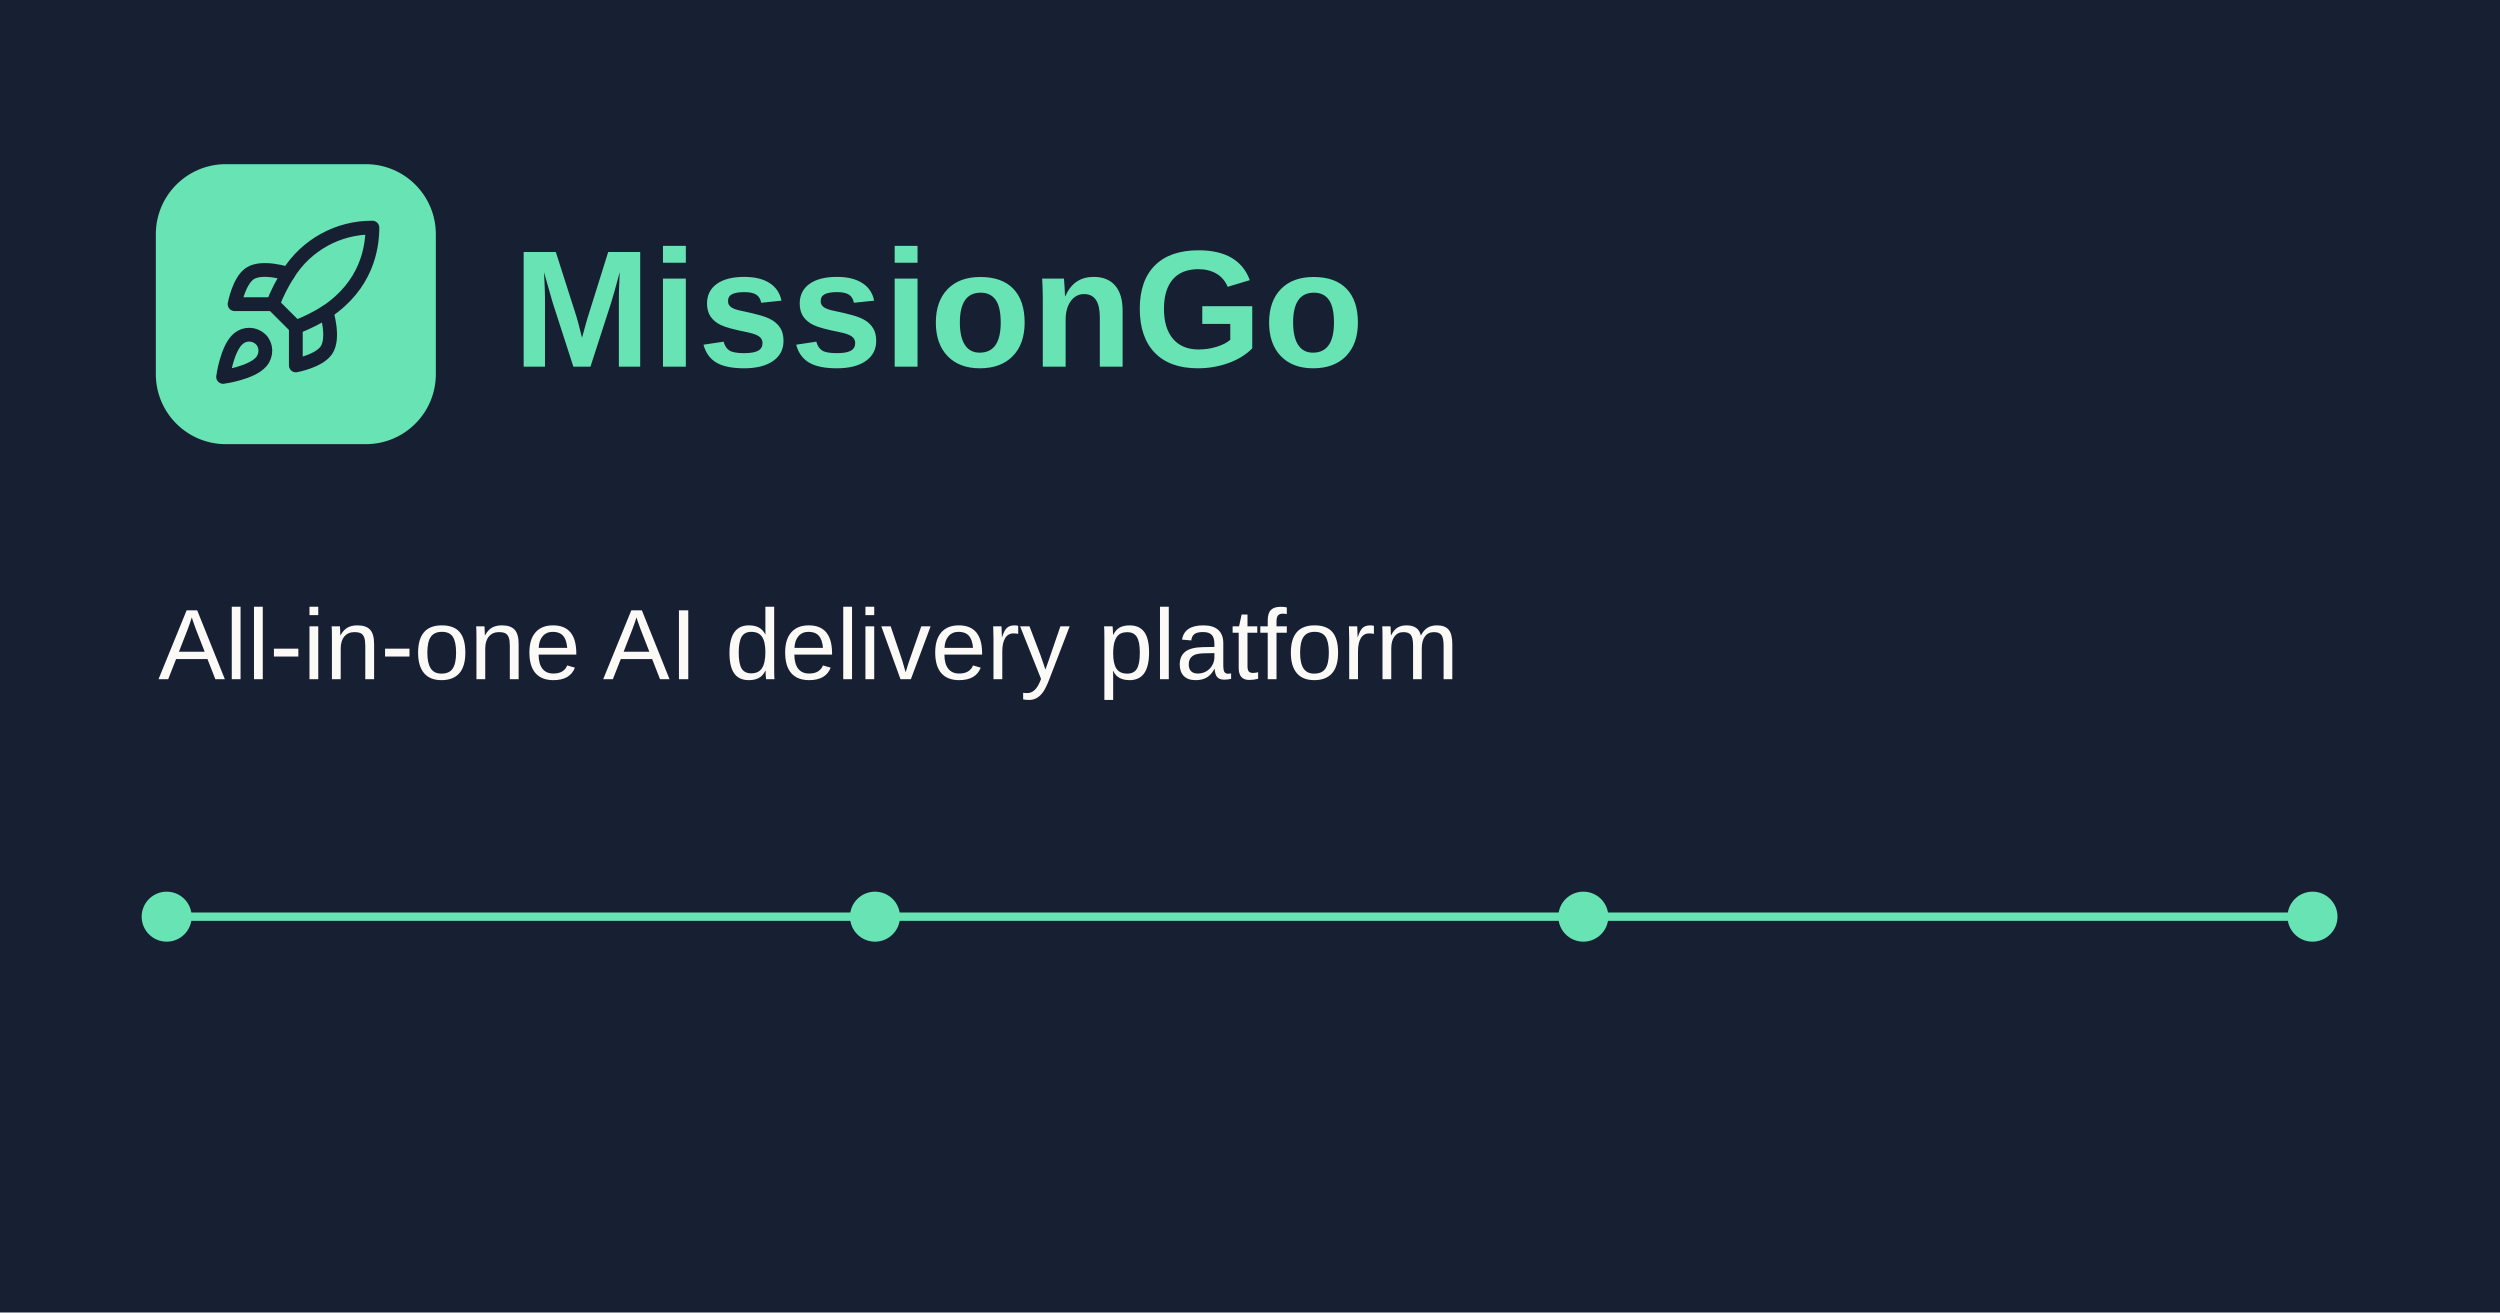
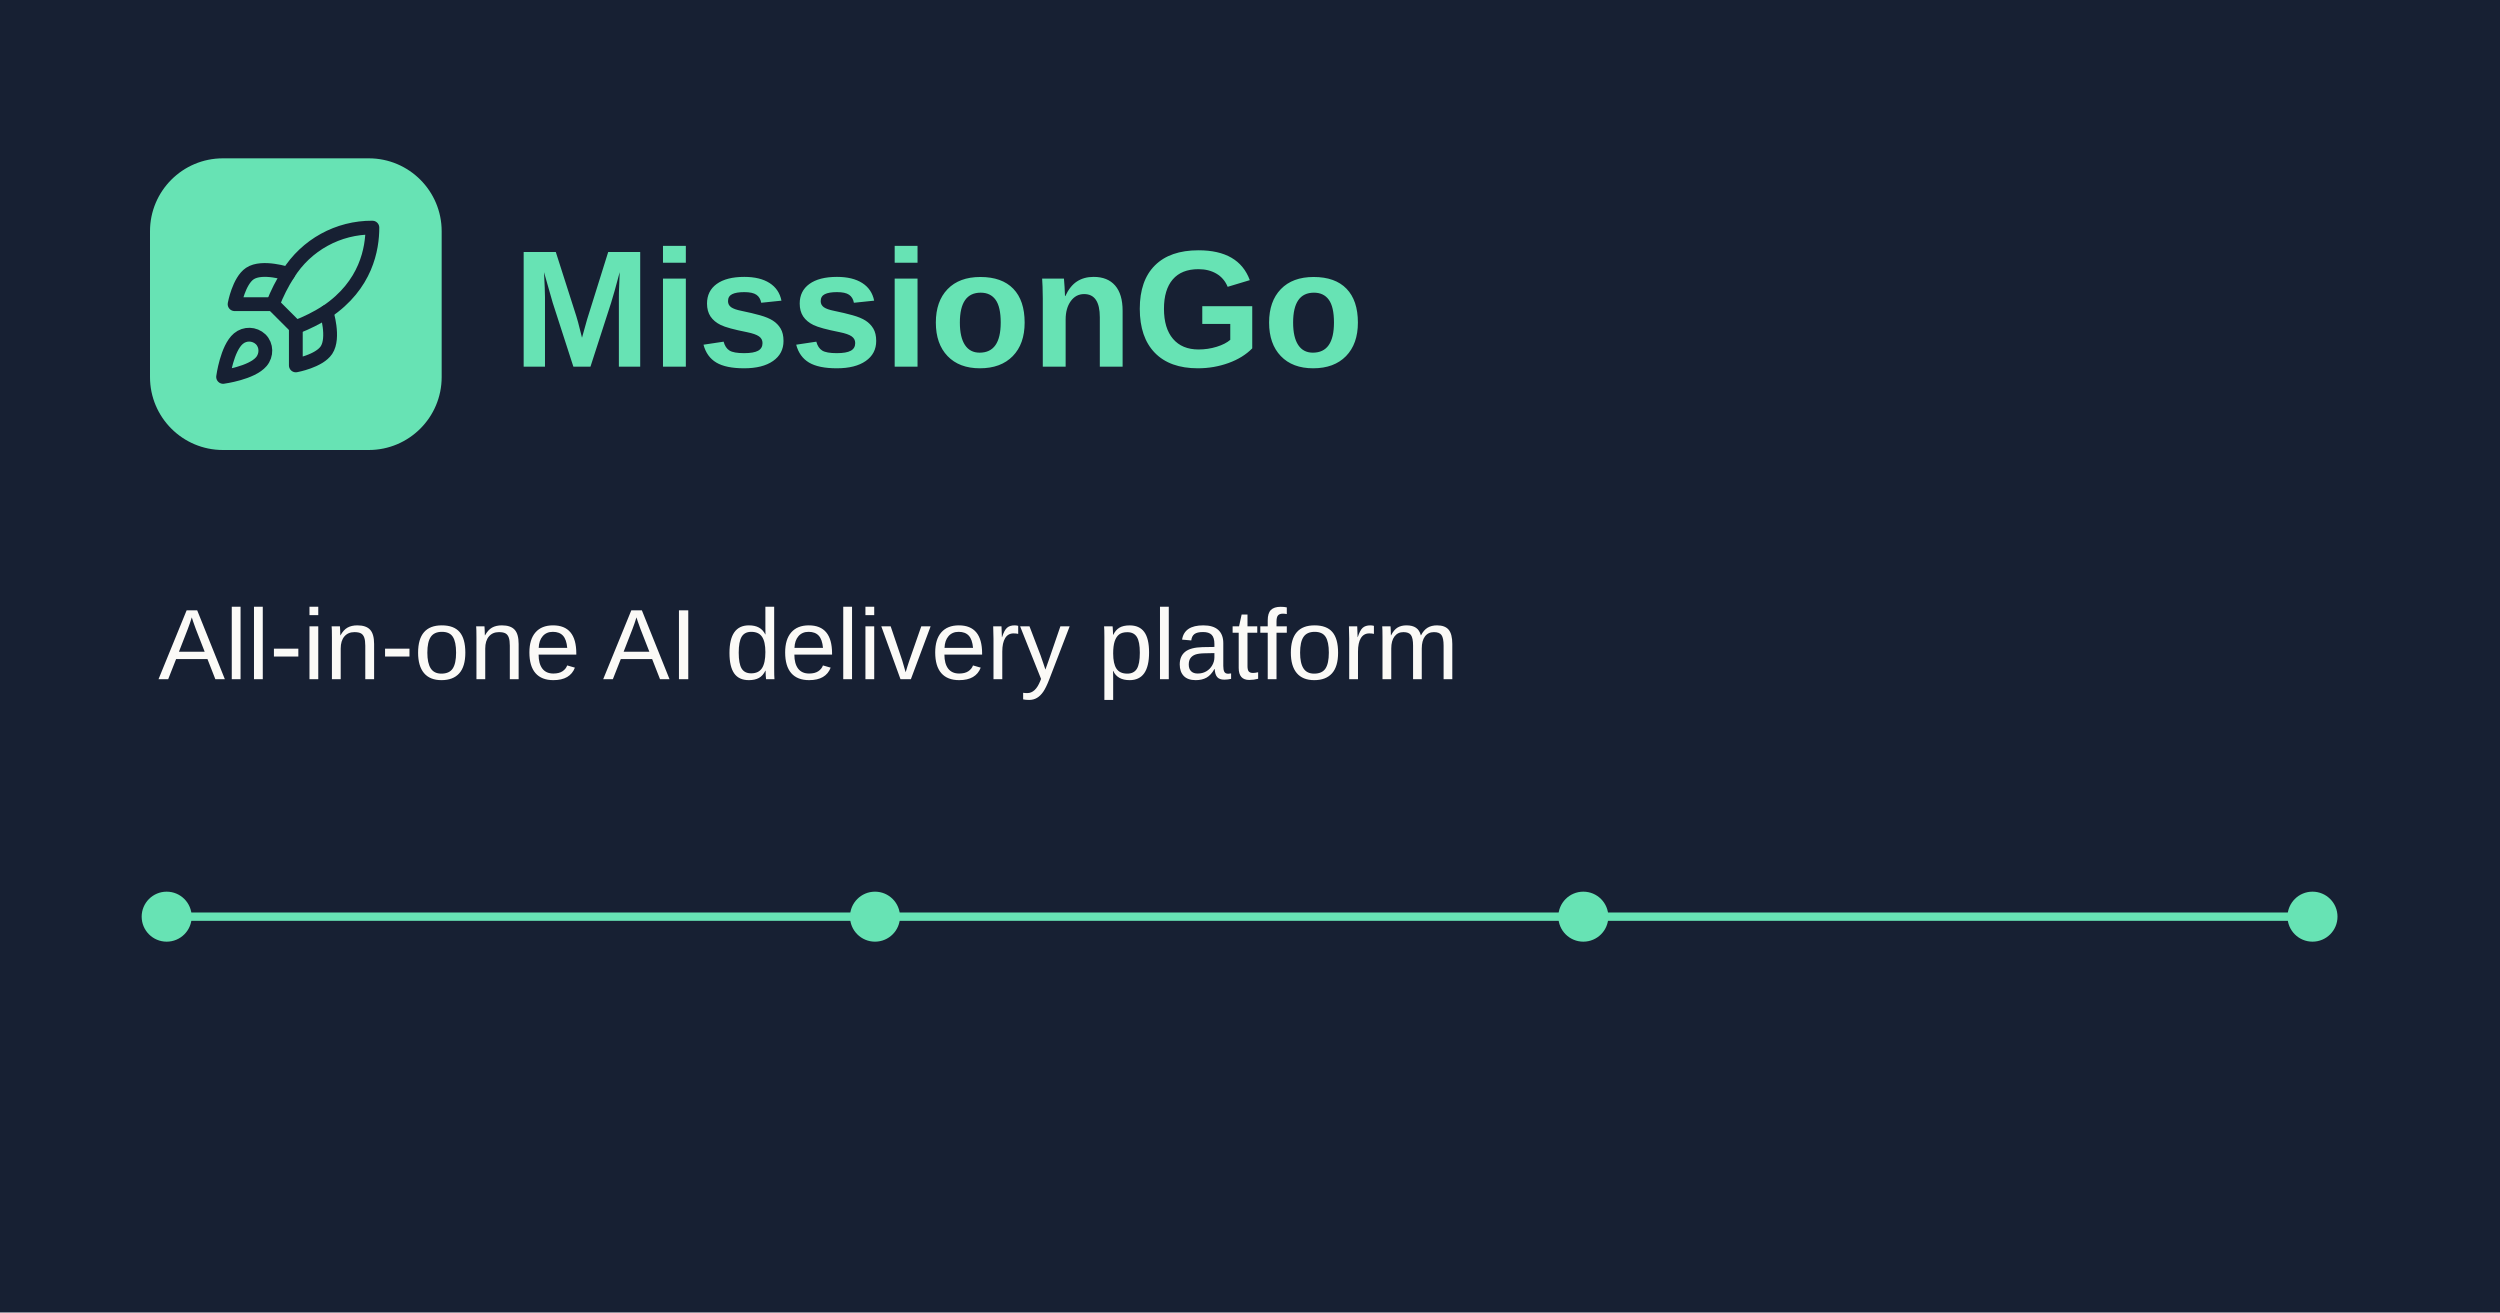
<svg xmlns="http://www.w3.org/2000/svg" width="1200" height="630" viewBox="0 0 1200 630">
  <rect width="1200" height="630" fill="#172033" />
  <g transform="translate(72 76) scale(3.5)">
-     <path fill="#67E3B4" stroke="#172033" stroke-width="0.8" d="M10.4 .4H29.6A10 10 0 0 1 39.6 10.4V29.6A10 10 0 0 1 29.6 39.6H10.4A10 10 0 0 1 .4 29.6V10.4A10 10 0 0 1 10.4 .4Z" />
+     <path fill="#67E3B4" d="M10 0H30A10 10 0 0 1 40 10V30A10 10 0 0 1 30 40H10A10 10 0 0 1 0 30V10A10 10 0 0 1 10 0Z" />
    <g id="rocket" transform="translate(7.4 7.4) scale(1.05)" fill="none" stroke="#172033" stroke-width="1.8" stroke-linecap="round" stroke-linejoin="round">
      <path d="M12 15v5s3.03-.55 4-2c1.08-1.62 0-5 0-5" />
      <path d="M4.5 16.5c-1.5 1.26-2 5-2 5s3.74-.5 5-2c.71-.84.7-2.13-.09-2.91a2.18 2.18 0 0 0-2.91-.09" />
      <path d="M9 12a22 22 0 0 1 2-3.95A12.88 12.88 0 0 1 22 2c0 2.72-.78 7.5-6 11a22.4 22.4 0 0 1-4 2z" />
      <path d="M9 12H4s.55-3.03 2-4c1.62-1.08 5 .05 5 .05" />
    </g>
  </g>
  <text x="246" y="176" fill="#67E3B4" font-family="Arial, sans-serif" font-weight="700" font-size="80">MissionGo</text>
  <text x="76" y="326" fill="#FBFAF7" font-family="Arial, PingFang SC, sans-serif" font-size="48">All-in-one AI delivery platform</text>
  <path d="M80 440H1110" stroke="#67E3B4" stroke-width="4" />
  <g fill="#67E3B4">
    <circle cx="80" cy="440" r="12" />
    <circle cx="420" cy="440" r="12" />
    <circle cx="760" cy="440" r="12" />
    <circle cx="1110" cy="440" r="12" />
  </g>
</svg>
